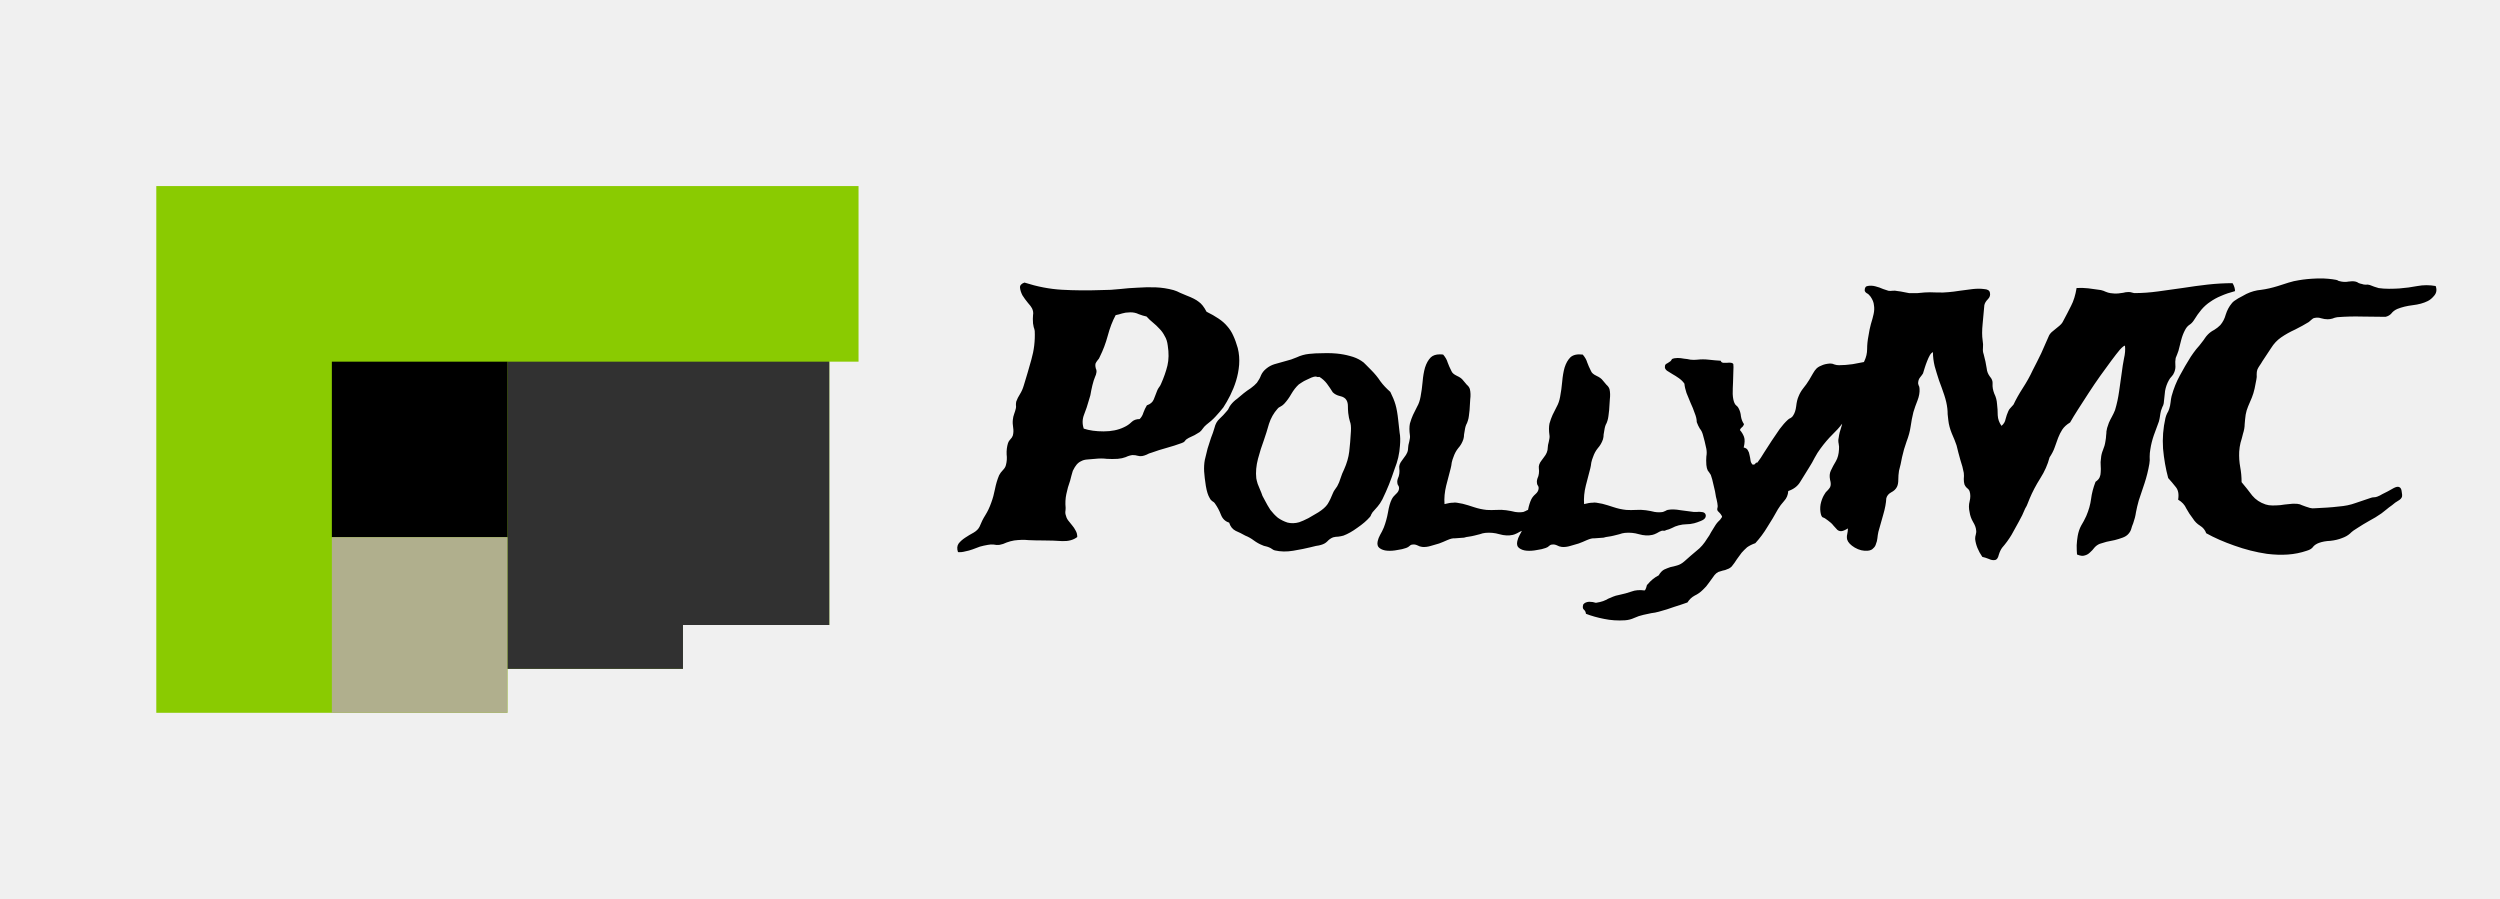
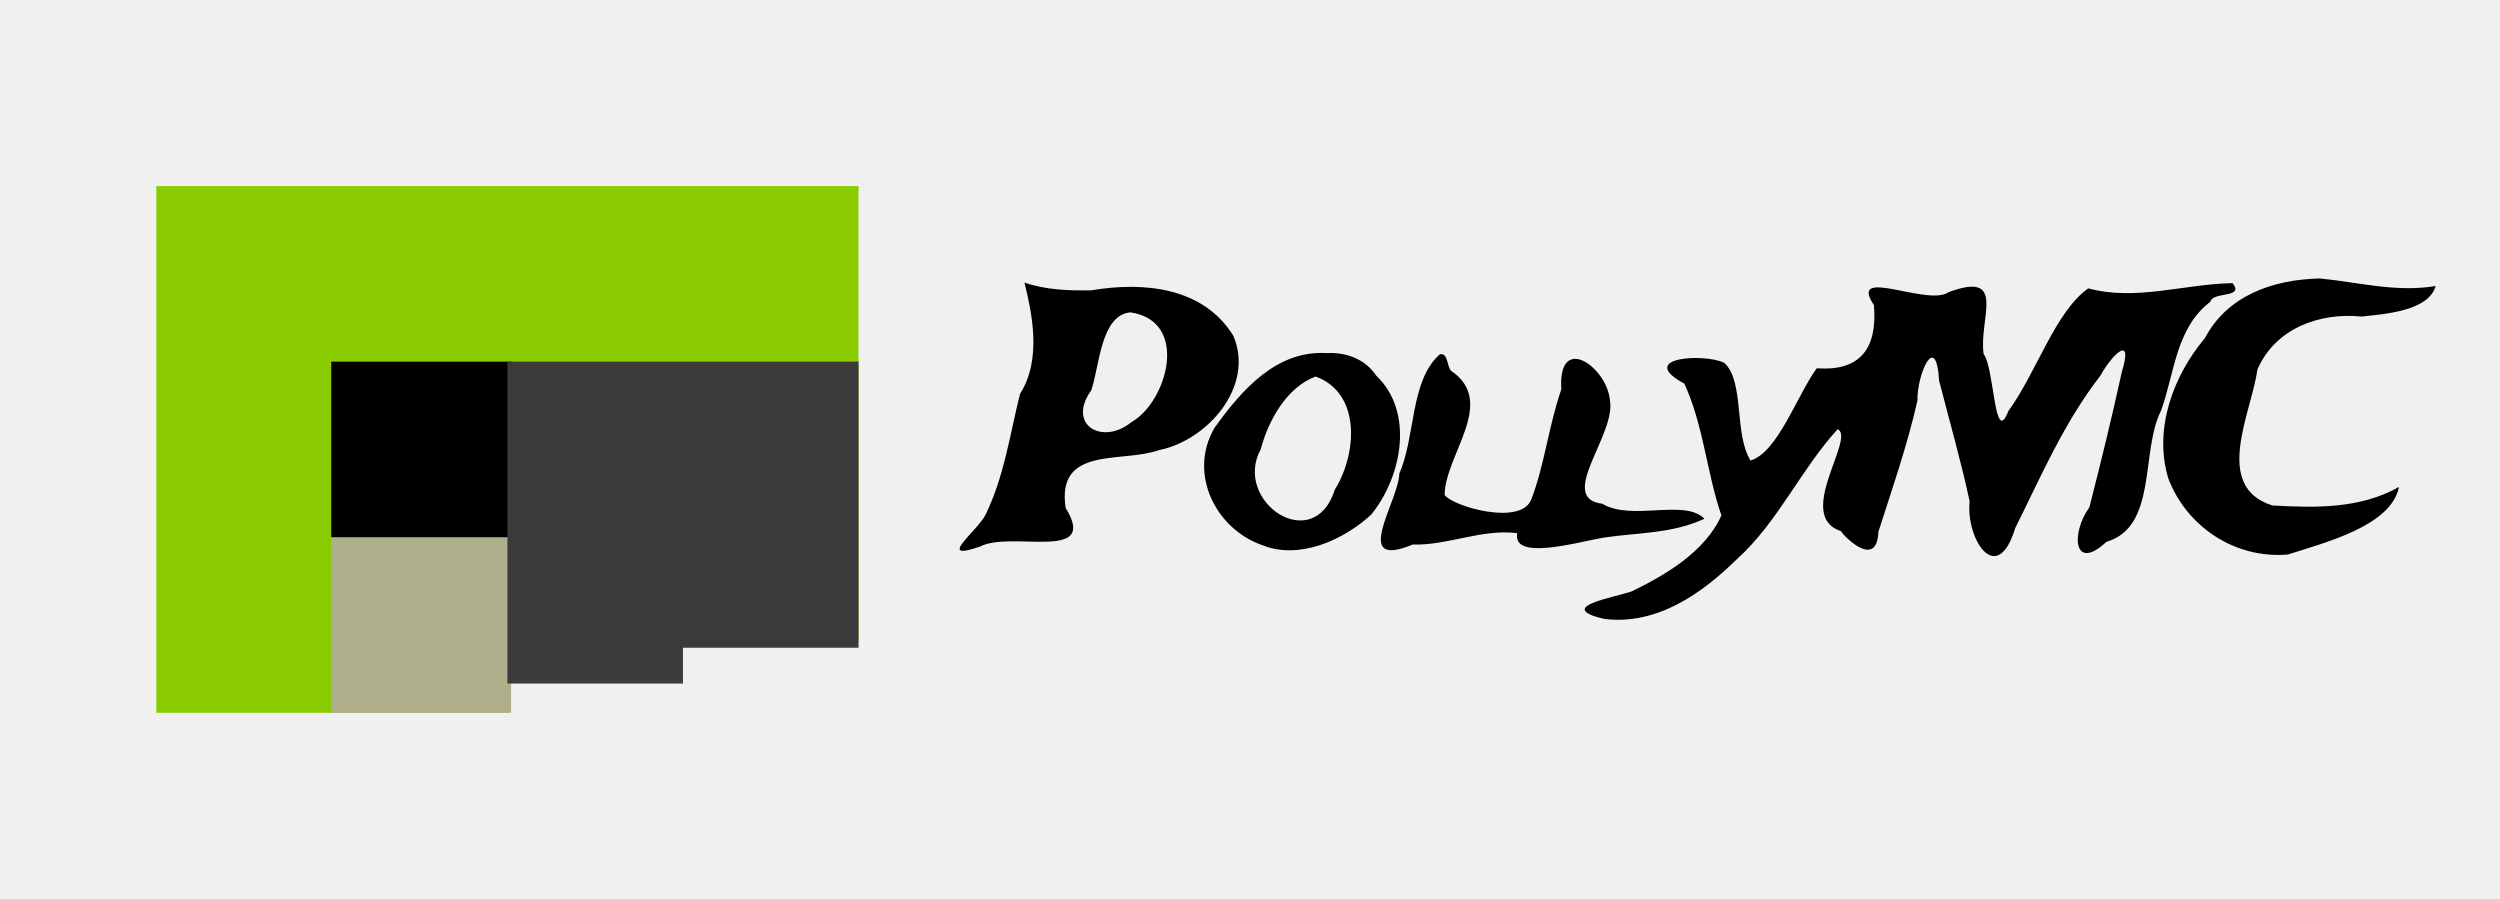
<svg xmlns="http://www.w3.org/2000/svg" width="1424" height="512" version="1.1" viewBox="0 0 376.77 135.47" id="svg866" xml:space="preserve">
  <defs id="defs831">
    <linearGradient id="linearGradient84726" x1="4.498" x2="12.435" y1="3.801" y2="9.568" gradientUnits="userSpaceOnUse">
      <stop stop-color="#88b858" offset="0" id="stop824" />
      <stop stop-color="#72b147" offset=".5" id="stop826" />
      <stop stop-color="#5a9a30" offset="1" id="stop828" />
    </linearGradient>
    <clipPath clipPathUnits="userSpaceOnUse" id="clipPath5628">
-       <g id="g5636" style="display:none">
+       <g id="g5636" style="display:block">
        <rect style="display:block;fill:#000000;fill-opacity:1" id="rect5630" width="12" height="6" x="44" y="46" />
        <rect style="fill:#000000;fill-opacity:1" id="rect5632" width="12" height="3" x="32" y="49" />
        <rect style="fill:#000000;fill-opacity:1" id="rect5634" width="2" height="18" x="54" y="28" />
      </g>
-       <path id="lpe_path-effect5638" style="display:block" class="powerclip" d="M 3,11 H 61 V 57 H 3 Z m 41,35 v 6 h 12 v -6 z m -12,3 v 3 H 44 V 49 Z M 54,28 v 18 h 2 V 28 Z" />
    </clipPath>
  </defs>
-   <g id="g1157" transform="translate(0,-15.49103)">
-     <g id="pollymc-header-text-3" fill="white" transform="matrix(6.9306,0,0,6.9306,-695.3996,-649.4051)" stroke-width="0.265" aria-label="PolyMC" style="fill:#ffffff;fill-opacity:1">
-       <g aria-label="PollyMC" id="text4534" style="font-size:7.635px;line-height:1.25;font-family:'Trade Winds';-inkscape-font-specification:'Trade Winds, Normal';letter-spacing:-0.611px;word-spacing:0px;stroke-width:0.01">
-         <path id="path366" d="M 150.777 101.991 C 150.759 101.991 150.741 101.992 150.722 101.992 C 150.573 101.997 150.441 102.01 150.327 102.03 C 150.257 102.04 150.183 102.057 150.103 102.082 C 150.023 102.107 149.946 102.132 149.872 102.156 C 149.743 102.196 149.621 102.224 149.506 102.239 C 149.397 102.248 149.29 102.278 149.186 102.328 C 149.166 102.338 149.139 102.353 149.104 102.373 C 149.074 102.388 149.042 102.405 149.007 102.425 C 148.977 102.445 148.947 102.465 148.917 102.484 C 148.893 102.504 148.875 102.522 148.865 102.537 C 148.811 102.601 148.768 102.681 148.738 102.775 C 148.714 102.865 148.674 102.942 148.619 103.006 C 148.579 103.046 148.535 103.081 148.485 103.111 C 148.435 103.136 148.391 103.168 148.351 103.208 C 148.326 103.233 148.304 103.26 148.284 103.29 C 148.269 103.315 148.251 103.339 148.231 103.364 C 148.187 103.424 148.142 103.479 148.097 103.528 C 148.057 103.578 148.018 103.633 147.978 103.692 C 147.893 103.827 147.814 103.963 147.739 104.103 C 147.665 104.237 147.605 104.386 147.56 104.55 C 147.55 104.59 147.543 104.634 147.538 104.684 C 147.533 104.734 147.523 104.781 147.508 104.826 C 147.498 104.861 147.483 104.893 147.464 104.923 C 147.449 104.952 147.436 104.987 147.426 105.027 C 147.376 105.246 147.359 105.467 147.374 105.691 C 147.394 105.914 147.431 106.128 147.486 106.332 C 147.54 106.392 147.595 106.456 147.65 106.526 C 147.704 106.59 147.722 106.682 147.702 106.802 C 147.787 106.851 147.846 106.916 147.881 106.996 C 147.921 107.07 147.968 107.142 148.023 107.212 C 148.062 107.276 148.115 107.329 148.179 107.368 C 148.244 107.408 148.289 107.463 148.313 107.532 C 148.492 107.632 148.696 107.721 148.925 107.801 C 149.159 107.885 149.395 107.945 149.633 107.98 C 149.792 108 149.944 108.005 150.088 107.995 C 150.232 107.985 150.369 107.957 150.498 107.913 C 150.568 107.893 150.615 107.863 150.64 107.823 C 150.67 107.788 150.712 107.761 150.767 107.741 C 150.836 107.716 150.918 107.701 151.013 107.697 C 151.107 107.687 151.192 107.667 151.266 107.637 C 151.336 107.612 151.393 107.58 151.438 107.54 C 151.482 107.495 151.54 107.453 151.609 107.413 C 151.684 107.364 151.766 107.314 151.855 107.264 C 151.95 107.214 152.039 107.16 152.124 107.1 C 152.159 107.075 152.193 107.048 152.228 107.018 C 152.263 106.988 152.305 106.956 152.355 106.921 C 152.4 106.881 152.444 106.849 152.489 106.824 C 152.534 106.799 152.561 106.77 152.571 106.735 C 152.576 106.72 152.574 106.685 152.564 106.63 C 152.559 106.571 152.539 106.536 152.504 106.526 C 152.48 106.516 152.442 106.523 152.393 106.548 C 152.348 106.573 152.303 106.598 152.258 106.623 C 152.214 106.643 152.174 106.663 152.139 106.683 C 152.109 106.702 152.074 106.72 152.035 106.735 C 152.01 106.745 151.985 106.75 151.96 106.75 C 151.935 106.75 151.91 106.755 151.885 106.765 C 151.781 106.799 151.672 106.837 151.557 106.876 C 151.448 106.916 151.326 106.941 151.192 106.951 C 151.108 106.961 151.023 106.969 150.939 106.974 C 150.854 106.979 150.769 106.984 150.685 106.988 C 150.64 106.994 150.6 106.991 150.566 106.981 C 150.536 106.971 150.506 106.962 150.476 106.952 C 150.451 106.942 150.424 106.932 150.394 106.922 C 150.369 106.907 150.335 106.897 150.29 106.892 C 150.23 106.887 150.168 106.889 150.103 106.899 C 150.044 106.904 149.984 106.911 149.924 106.921 C 149.865 106.926 149.808 106.928 149.753 106.928 C 149.698 106.928 149.649 106.921 149.604 106.906 C 149.484 106.866 149.388 106.802 149.313 106.712 C 149.243 106.618 149.166 106.521 149.082 106.421 C 149.082 106.307 149.072 106.198 149.052 106.093 C 149.032 105.984 149.025 105.872 149.03 105.758 C 149.035 105.688 149.044 105.624 149.059 105.564 C 149.079 105.499 149.097 105.435 149.112 105.37 C 149.136 105.295 149.149 105.226 149.149 105.161 C 149.154 105.092 149.161 105.022 149.171 104.952 C 149.181 104.893 149.199 104.833 149.224 104.773 C 149.253 104.709 149.281 104.644 149.306 104.58 C 149.33 104.52 149.35 104.455 149.365 104.386 C 149.38 104.316 149.393 104.252 149.403 104.192 C 149.412 104.152 149.414 104.115 149.41 104.08 C 149.41 104.04 149.414 104.005 149.424 103.976 C 149.434 103.951 149.449 103.923 149.469 103.894 C 149.494 103.859 149.516 103.824 149.536 103.789 C 149.601 103.69 149.663 103.595 149.723 103.506 C 149.782 103.411 149.854 103.334 149.939 103.275 C 150.033 103.21 150.135 103.153 150.245 103.103 C 150.354 103.049 150.453 102.994 150.543 102.939 C 150.568 102.919 150.588 102.902 150.603 102.887 C 150.622 102.867 150.645 102.854 150.67 102.85 C 150.719 102.839 150.767 102.842 150.811 102.857 C 150.861 102.872 150.908 102.879 150.953 102.879 C 150.988 102.879 151.023 102.874 151.057 102.864 C 151.092 102.849 151.127 102.839 151.162 102.834 C 151.346 102.82 151.522 102.815 151.691 102.82 C 151.865 102.824 152.039 102.826 152.213 102.826 C 152.268 102.812 152.31 102.787 152.34 102.752 C 152.37 102.712 152.412 102.68 152.467 102.655 C 152.566 102.615 152.678 102.588 152.802 102.573 C 152.931 102.558 153.041 102.528 153.13 102.483 C 153.18 102.459 153.227 102.419 153.272 102.364 C 153.322 102.304 153.332 102.235 153.302 102.155 L 153.302 102.156 C 153.168 102.132 153.036 102.132 152.907 102.156 C 152.777 102.181 152.646 102.199 152.511 102.209 C 152.442 102.213 152.367 102.216 152.288 102.216 C 152.208 102.216 152.134 102.211 152.064 102.201 C 152.034 102.191 152.002 102.181 151.967 102.171 C 151.932 102.156 151.9 102.144 151.87 102.134 C 151.84 102.124 151.811 102.122 151.781 102.127 C 151.751 102.127 151.724 102.122 151.699 102.112 C 151.669 102.107 151.644 102.099 151.624 102.089 C 151.604 102.074 151.582 102.064 151.557 102.059 C 151.512 102.05 151.463 102.05 151.408 102.059 C 151.358 102.069 151.306 102.069 151.251 102.059 C 151.226 102.054 151.207 102.049 151.192 102.045 C 151.177 102.034 151.159 102.027 151.139 102.022 C 151.026 102.001 150.906 101.99 150.777 101.991 z M 122.615 102.081 L 122.614 102.081 C 122.545 102.106 122.513 102.143 122.518 102.193 C 122.523 102.243 122.54 102.298 122.57 102.357 C 122.605 102.412 122.644 102.467 122.689 102.521 C 122.734 102.571 122.764 102.611 122.779 102.641 C 122.803 102.69 122.811 102.74 122.801 102.79 C 122.796 102.839 122.796 102.899 122.801 102.969 C 122.806 102.993 122.811 103.021 122.816 103.051 C 122.826 103.076 122.834 103.103 122.838 103.133 C 122.848 103.346 122.823 103.555 122.764 103.759 C 122.709 103.958 122.654 104.144 122.6 104.318 C 122.58 104.388 122.552 104.45 122.518 104.505 C 122.483 104.559 122.455 104.614 122.436 104.669 C 122.431 104.694 122.429 104.718 122.429 104.743 C 122.433 104.768 122.433 104.791 122.429 104.81 C 122.419 104.855 122.406 104.897 122.391 104.937 C 122.376 104.977 122.366 105.019 122.362 105.064 C 122.356 105.119 122.359 105.176 122.369 105.235 C 122.379 105.295 122.376 105.352 122.362 105.407 C 122.352 105.437 122.334 105.464 122.309 105.489 C 122.284 105.514 122.267 105.541 122.257 105.571 C 122.233 105.65 122.223 105.732 122.227 105.817 C 122.237 105.896 122.232 105.974 122.212 106.048 C 122.203 106.088 122.18 106.125 122.145 106.16 C 122.111 106.195 122.083 106.232 122.063 106.272 C 122.024 106.366 121.994 106.466 121.974 106.57 C 121.954 106.674 121.927 106.774 121.892 106.868 C 121.857 106.968 121.815 107.057 121.765 107.137 C 121.715 107.216 121.673 107.301 121.638 107.39 C 121.613 107.44 121.571 107.482 121.512 107.517 C 121.447 107.552 121.385 107.589 121.325 107.629 C 121.265 107.669 121.218 107.711 121.183 107.756 C 121.149 107.805 121.144 107.867 121.169 107.942 C 121.218 107.947 121.27 107.942 121.325 107.927 C 121.38 107.917 121.434 107.902 121.489 107.882 C 121.539 107.862 121.591 107.843 121.646 107.823 C 121.7 107.808 121.758 107.795 121.817 107.785 C 121.862 107.776 121.904 107.774 121.944 107.778 C 121.989 107.788 122.031 107.79 122.071 107.785 C 122.125 107.775 122.178 107.758 122.227 107.733 C 122.282 107.713 122.337 107.698 122.391 107.689 C 122.506 107.674 122.61 107.672 122.705 107.682 C 122.799 107.686 122.908 107.689 123.033 107.689 C 123.172 107.689 123.306 107.694 123.435 107.703 C 123.57 107.708 123.679 107.679 123.763 107.614 C 123.763 107.559 123.751 107.512 123.726 107.472 C 123.706 107.432 123.681 107.395 123.651 107.36 C 123.622 107.321 123.592 107.283 123.562 107.249 C 123.537 107.214 123.52 107.174 123.51 107.129 C 123.505 107.114 123.503 107.095 123.503 107.07 C 123.507 107.04 123.51 107.01 123.51 106.98 C 123.5 106.876 123.505 106.776 123.525 106.682 C 123.545 106.583 123.572 106.486 123.607 106.391 C 123.617 106.351 123.627 106.314 123.636 106.279 C 123.646 106.24 123.656 106.205 123.666 106.175 C 123.696 106.115 123.723 106.07 123.748 106.041 C 123.778 106.006 123.81 105.981 123.845 105.966 C 123.88 105.946 123.922 105.933 123.972 105.929 C 124.022 105.924 124.081 105.919 124.151 105.914 C 124.24 105.904 124.325 105.904 124.404 105.914 C 124.484 105.919 124.563 105.919 124.643 105.914 C 124.708 105.909 124.765 105.896 124.815 105.877 C 124.869 105.851 124.919 105.837 124.964 105.832 C 125.008 105.832 125.046 105.837 125.076 105.847 C 125.105 105.856 125.138 105.858 125.172 105.854 C 125.202 105.849 125.234 105.839 125.269 105.824 C 125.304 105.804 125.341 105.789 125.381 105.779 C 125.49 105.739 125.6 105.705 125.709 105.675 C 125.819 105.645 125.928 105.61 126.037 105.57 C 126.067 105.561 126.089 105.546 126.104 105.526 C 126.119 105.501 126.147 105.479 126.186 105.459 C 126.226 105.439 126.268 105.419 126.313 105.399 C 126.358 105.374 126.395 105.352 126.425 105.332 C 126.45 105.312 126.472 105.287 126.492 105.257 C 126.512 105.228 126.537 105.2 126.567 105.175 C 126.646 105.116 126.713 105.056 126.768 104.996 C 126.828 104.932 126.885 104.865 126.94 104.795 C 126.989 104.72 127.039 104.633 127.089 104.534 C 127.138 104.435 127.181 104.33 127.215 104.221 C 127.25 104.107 127.273 103.99 127.283 103.87 C 127.292 103.746 127.283 103.624 127.253 103.505 C 127.223 103.401 127.191 103.311 127.156 103.237 C 127.121 103.157 127.076 103.088 127.022 103.028 C 126.972 102.968 126.91 102.914 126.835 102.864 C 126.761 102.814 126.674 102.764 126.574 102.715 C 126.52 102.61 126.462 102.538 126.403 102.498 C 126.348 102.454 126.261 102.409 126.142 102.364 C 126.097 102.344 126.05 102.324 126 102.304 C 125.955 102.28 125.908 102.26 125.858 102.245 C 125.729 102.21 125.6 102.19 125.471 102.185 C 125.341 102.18 125.21 102.182 125.076 102.192 C 124.946 102.197 124.817 102.207 124.688 102.222 C 124.559 102.237 124.427 102.244 124.293 102.244 C 123.984 102.255 123.696 102.252 123.428 102.237 C 123.164 102.222 122.893 102.17 122.615 102.081 z M 148.886 102.094 C 148.712 102.094 148.533 102.104 148.349 102.124 C 148.171 102.144 147.989 102.169 147.805 102.198 C 147.626 102.223 147.447 102.248 147.268 102.273 C 147.089 102.298 146.915 102.31 146.746 102.31 C 146.687 102.291 146.639 102.283 146.605 102.288 C 146.575 102.288 146.543 102.293 146.508 102.303 C 146.478 102.308 146.441 102.313 146.396 102.318 C 146.356 102.323 146.301 102.321 146.232 102.311 C 146.197 102.306 146.162 102.296 146.127 102.281 C 146.098 102.266 146.063 102.254 146.023 102.244 C 145.924 102.229 145.832 102.216 145.747 102.206 C 145.668 102.197 145.583 102.195 145.494 102.199 C 145.469 102.353 145.429 102.483 145.374 102.587 C 145.325 102.686 145.263 102.806 145.188 102.945 C 145.173 102.97 145.151 102.995 145.121 103.02 C 145.096 103.039 145.069 103.062 145.039 103.087 C 145.009 103.111 144.979 103.136 144.949 103.161 C 144.924 103.186 144.907 103.208 144.897 103.228 C 144.842 103.358 144.785 103.487 144.726 103.616 C 144.666 103.74 144.604 103.865 144.539 103.989 C 144.48 104.118 144.407 104.247 144.323 104.377 C 144.243 104.501 144.176 104.62 144.122 104.735 C 144.102 104.759 144.079 104.784 144.055 104.809 C 144.035 104.829 144.02 104.851 144.01 104.876 C 143.985 104.931 143.965 104.988 143.95 105.048 C 143.94 105.107 143.91 105.157 143.861 105.197 C 143.811 105.127 143.783 105.05 143.779 104.966 C 143.779 104.881 143.774 104.799 143.764 104.72 C 143.759 104.64 143.739 104.566 143.704 104.496 C 143.675 104.421 143.662 104.349 143.667 104.28 C 143.672 104.225 143.652 104.173 143.607 104.123 C 143.567 104.068 143.545 104.011 143.54 103.952 C 143.525 103.852 143.503 103.748 143.473 103.638 C 143.458 103.599 143.453 103.554 143.458 103.504 C 143.463 103.45 143.461 103.395 143.451 103.34 C 143.436 103.241 143.436 103.119 143.451 102.975 C 143.466 102.826 143.478 102.691 143.488 102.572 C 143.498 102.527 143.523 102.485 143.563 102.445 C 143.608 102.401 143.623 102.351 143.608 102.296 C 143.598 102.251 143.555 102.226 143.481 102.222 C 143.411 102.212 143.329 102.212 143.235 102.222 C 143.145 102.232 143.051 102.244 142.952 102.259 C 142.857 102.274 142.778 102.284 142.713 102.289 C 142.638 102.298 142.549 102.3 142.444 102.296 C 142.345 102.291 142.261 102.291 142.191 102.296 C 142.116 102.301 142.062 102.306 142.027 102.311 L 141.855 102.311 C 141.821 102.306 141.781 102.298 141.736 102.288 C 141.691 102.278 141.647 102.271 141.602 102.266 C 141.562 102.257 141.525 102.254 141.49 102.259 C 141.455 102.264 141.425 102.264 141.401 102.259 C 141.386 102.254 141.348 102.242 141.289 102.222 C 141.234 102.197 141.177 102.177 141.117 102.162 C 141.058 102.147 141.003 102.145 140.953 102.155 C 140.908 102.16 140.886 102.192 140.886 102.252 C 140.891 102.277 140.906 102.297 140.931 102.312 C 140.961 102.327 140.988 102.351 141.013 102.386 C 141.058 102.451 141.083 102.513 141.087 102.573 C 141.098 102.632 141.095 102.697 141.08 102.766 C 141.066 102.831 141.046 102.903 141.021 102.983 C 141.001 103.057 140.983 103.142 140.969 103.236 C 140.949 103.336 140.939 103.433 140.939 103.527 C 140.939 103.617 140.919 103.704 140.879 103.788 C 140.876 103.795 140.873 103.802 140.869 103.809 C 140.788 103.825 140.707 103.84 140.626 103.855 C 140.521 103.87 140.422 103.878 140.328 103.878 C 140.293 103.878 140.261 103.873 140.231 103.863 C 140.201 103.848 140.169 103.841 140.134 103.841 C 140.064 103.846 140.007 103.858 139.962 103.878 C 139.918 103.893 139.878 103.915 139.843 103.945 C 139.813 103.975 139.786 104.012 139.761 104.057 C 139.736 104.097 139.709 104.144 139.679 104.198 C 139.639 104.263 139.597 104.323 139.552 104.377 C 139.508 104.432 139.473 104.492 139.448 104.556 C 139.423 104.611 139.406 104.683 139.396 104.773 C 139.386 104.857 139.363 104.924 139.329 104.974 C 139.319 104.994 139.301 105.011 139.276 105.026 C 139.252 105.036 139.232 105.048 139.217 105.063 C 139.157 105.118 139.097 105.185 139.038 105.265 C 138.983 105.344 138.926 105.429 138.866 105.518 C 138.812 105.603 138.757 105.687 138.702 105.772 C 138.652 105.856 138.603 105.931 138.553 105.995 C 138.528 105.995 138.513 106.003 138.508 106.018 C 138.503 106.033 138.484 106.04 138.449 106.04 C 138.424 106.015 138.409 105.986 138.404 105.951 C 138.399 105.911 138.392 105.871 138.382 105.831 C 138.377 105.792 138.364 105.757 138.344 105.727 C 138.329 105.697 138.3 105.677 138.255 105.668 C 138.279 105.568 138.282 105.491 138.262 105.436 C 138.242 105.382 138.212 105.332 138.172 105.287 C 138.182 105.262 138.197 105.242 138.217 105.227 C 138.237 105.213 138.252 105.19 138.262 105.16 C 138.227 105.111 138.205 105.053 138.195 104.989 C 138.19 104.924 138.172 104.865 138.142 104.81 C 138.132 104.79 138.118 104.773 138.098 104.758 C 138.078 104.743 138.063 104.723 138.053 104.698 C 138.033 104.653 138.02 104.589 138.016 104.504 C 138.016 104.42 138.018 104.335 138.023 104.251 C 138.027 104.161 138.03 104.082 138.03 104.012 C 138.034 103.937 138.034 103.888 138.03 103.863 L 138.032 103.863 C 138.027 103.842 138.01 103.83 137.98 103.825 C 137.955 103.821 137.928 103.821 137.898 103.825 L 137.808 103.825 C 137.778 103.82 137.761 103.805 137.756 103.781 C 137.672 103.776 137.585 103.768 137.495 103.758 C 137.411 103.748 137.326 103.748 137.242 103.758 C 137.197 103.763 137.15 103.763 137.1 103.758 C 137.055 103.748 137.008 103.74 136.958 103.736 C 136.909 103.726 136.861 103.721 136.817 103.721 C 136.772 103.721 136.732 103.728 136.697 103.743 C 136.682 103.773 136.665 103.793 136.645 103.803 C 136.63 103.813 136.615 103.823 136.6 103.833 C 136.586 103.838 136.571 103.848 136.556 103.862 C 136.546 103.872 136.541 103.892 136.541 103.922 C 136.541 103.947 136.556 103.972 136.586 103.997 C 136.62 104.017 136.66 104.042 136.705 104.071 C 136.75 104.096 136.797 104.126 136.847 104.161 C 136.896 104.196 136.936 104.235 136.966 104.28 C 136.971 104.34 136.986 104.407 137.011 104.481 C 137.04 104.551 137.07 104.623 137.1 104.698 C 137.135 104.772 137.165 104.847 137.19 104.921 C 137.219 104.991 137.234 105.056 137.234 105.115 C 137.254 105.17 137.276 105.217 137.301 105.257 C 137.331 105.292 137.353 105.336 137.368 105.391 C 137.393 105.476 137.418 105.578 137.443 105.697 C 137.453 105.752 137.453 105.806 137.443 105.861 C 137.438 105.916 137.438 105.978 137.443 106.047 C 137.448 106.097 137.458 106.137 137.473 106.167 C 137.493 106.191 137.515 106.224 137.54 106.264 C 137.56 106.318 137.58 106.393 137.6 106.487 C 137.625 106.582 137.642 106.666 137.652 106.741 C 137.662 106.776 137.672 106.82 137.682 106.875 C 137.692 106.925 137.692 106.962 137.682 106.987 C 137.676 107.007 137.679 107.027 137.689 107.046 L 137.733 107.091 C 137.748 107.106 137.761 107.123 137.771 107.143 C 137.785 107.158 137.788 107.173 137.778 107.188 C 137.753 107.228 137.728 107.258 137.703 107.277 C 137.683 107.297 137.663 107.322 137.643 107.352 C 137.609 107.407 137.576 107.459 137.546 107.509 C 137.522 107.558 137.494 107.603 137.464 107.643 C 137.395 107.757 137.318 107.847 137.233 107.911 C 137.149 107.981 137.059 108.058 136.965 108.143 C 136.915 108.187 136.863 108.217 136.808 108.232 C 136.759 108.247 136.709 108.259 136.659 108.269 C 136.614 108.284 136.57 108.302 136.525 108.322 C 136.48 108.346 136.44 108.389 136.406 108.448 C 136.316 108.493 136.237 108.558 136.167 108.642 C 136.152 108.652 136.142 108.674 136.137 108.709 C 136.127 108.744 136.115 108.766 136.1 108.776 C 135.991 108.761 135.896 108.769 135.817 108.799 C 135.732 108.829 135.643 108.853 135.548 108.873 C 135.493 108.883 135.449 108.896 135.414 108.911 C 135.379 108.926 135.344 108.94 135.31 108.955 C 135.275 108.975 135.238 108.993 135.198 109.008 C 135.158 109.022 135.106 109.035 135.041 109.045 C 134.996 109.03 134.947 109.022 134.892 109.022 C 134.832 109.027 134.79 109.047 134.765 109.082 C 134.75 109.137 134.755 109.174 134.78 109.194 C 134.805 109.214 134.82 109.244 134.825 109.284 C 134.939 109.328 135.071 109.366 135.22 109.395 C 135.364 109.425 135.516 109.435 135.675 109.425 C 135.744 109.42 135.812 109.403 135.876 109.373 C 135.941 109.343 136.008 109.321 136.077 109.306 C 136.142 109.291 136.199 109.278 136.249 109.269 C 136.299 109.264 136.351 109.254 136.406 109.239 C 136.535 109.204 136.647 109.169 136.741 109.134 C 136.836 109.105 136.933 109.072 137.032 109.037 C 137.072 108.973 137.124 108.923 137.189 108.888 C 137.253 108.858 137.313 108.816 137.367 108.762 C 137.417 108.717 137.462 108.665 137.502 108.605 C 137.541 108.55 137.581 108.496 137.621 108.441 C 137.646 108.411 137.673 108.389 137.703 108.374 C 137.738 108.364 137.77 108.354 137.8 108.344 C 137.835 108.339 137.867 108.329 137.897 108.314 C 137.932 108.304 137.964 108.284 137.994 108.255 C 138.038 108.2 138.076 108.148 138.106 108.098 C 138.14 108.048 138.175 108.001 138.21 107.956 C 138.245 107.917 138.284 107.877 138.329 107.837 C 138.379 107.802 138.439 107.772 138.508 107.748 C 138.608 107.638 138.695 107.521 138.769 107.397 C 138.849 107.273 138.926 107.144 139 107.009 C 139.035 106.95 139.08 106.89 139.134 106.83 C 139.189 106.771 139.219 106.699 139.224 106.614 C 139.343 106.574 139.43 106.507 139.485 106.413 C 139.545 106.313 139.609 106.209 139.679 106.1 C 139.724 106.03 139.763 105.961 139.798 105.891 C 139.838 105.816 139.88 105.749 139.925 105.69 C 140.009 105.575 140.096 105.473 140.186 105.384 C 140.265 105.309 140.335 105.231 140.396 105.15 C 140.393 105.163 140.39 105.177 140.387 105.19 C 140.372 105.245 140.357 105.294 140.342 105.339 C 140.332 105.379 140.325 105.419 140.32 105.458 C 140.31 105.498 140.31 105.54 140.32 105.585 C 140.329 105.63 140.332 105.672 140.327 105.712 C 140.322 105.811 140.3 105.896 140.26 105.965 C 140.22 106.03 140.183 106.1 140.148 106.174 C 140.123 106.229 140.118 106.293 140.133 106.368 C 140.153 106.438 140.153 106.492 140.133 106.532 C 140.118 106.557 140.098 106.582 140.073 106.607 C 140.049 106.627 140.029 106.651 140.014 106.681 C 139.984 106.726 139.959 106.783 139.939 106.853 C 139.919 106.922 139.914 106.994 139.924 107.069 C 139.934 107.139 139.952 107.178 139.976 107.188 C 140.001 107.193 140.039 107.216 140.088 107.255 C 140.138 107.29 140.178 107.327 140.208 107.367 C 140.237 107.402 140.265 107.432 140.29 107.457 C 140.314 107.477 140.342 107.487 140.372 107.487 C 140.406 107.487 140.456 107.467 140.521 107.427 C 140.521 107.467 140.516 107.509 140.506 107.554 C 140.496 107.593 140.496 107.633 140.506 107.673 C 140.526 107.733 140.58 107.79 140.67 107.844 C 140.764 107.899 140.859 107.921 140.953 107.912 C 141.008 107.907 141.048 107.889 141.072 107.859 C 141.102 107.834 141.122 107.802 141.132 107.762 C 141.147 107.728 141.157 107.688 141.162 107.643 C 141.167 107.593 141.174 107.546 141.184 107.501 C 141.214 107.387 141.249 107.263 141.289 107.129 C 141.329 106.994 141.351 106.875 141.356 106.771 C 141.371 106.716 141.405 106.674 141.46 106.644 C 141.52 106.614 141.562 106.574 141.587 106.525 C 141.607 106.485 141.617 106.433 141.617 106.368 C 141.617 106.303 141.622 106.239 141.632 106.174 C 141.657 106.085 141.679 105.985 141.699 105.876 C 141.724 105.762 141.756 105.65 141.796 105.54 C 141.84 105.426 141.87 105.317 141.885 105.212 C 141.9 105.103 141.92 104.999 141.945 104.899 C 141.97 104.815 142 104.73 142.034 104.646 C 142.069 104.556 142.084 104.472 142.079 104.392 C 142.079 104.362 142.072 104.335 142.057 104.31 C 142.047 104.285 142.045 104.263 142.05 104.243 C 142.055 104.203 142.069 104.168 142.094 104.139 C 142.119 104.109 142.139 104.081 142.154 104.057 C 142.164 104.027 142.176 103.987 142.191 103.937 C 142.206 103.888 142.224 103.838 142.244 103.788 C 142.263 103.738 142.283 103.696 142.303 103.661 C 142.323 103.627 142.345 103.604 142.37 103.594 C 142.37 103.694 142.383 103.796 142.408 103.9 C 142.437 104.004 142.47 104.109 142.504 104.213 C 142.544 104.318 142.581 104.422 142.616 104.526 C 142.651 104.631 142.673 104.728 142.683 104.817 C 142.688 104.857 142.69 104.899 142.69 104.944 C 142.696 104.984 142.701 105.028 142.705 105.078 C 142.715 105.168 142.74 105.262 142.78 105.361 C 142.825 105.461 142.859 105.548 142.884 105.622 C 142.909 105.727 142.936 105.831 142.966 105.936 C 143.001 106.04 143.026 106.134 143.041 106.219 C 143.046 106.264 143.046 106.308 143.041 106.353 C 143.041 106.398 143.046 106.438 143.056 106.472 C 143.066 106.497 143.083 106.522 143.108 106.547 C 143.138 106.567 143.158 106.592 143.168 106.622 C 143.188 106.686 143.188 106.758 143.168 106.838 C 143.148 106.912 143.148 106.992 143.168 107.077 C 143.178 107.146 143.202 107.216 143.242 107.285 C 143.282 107.35 143.305 107.41 143.309 107.464 C 143.315 107.494 143.312 107.526 143.302 107.561 C 143.292 107.591 143.288 107.623 143.288 107.658 C 143.302 107.787 143.355 107.917 143.444 108.046 C 143.489 108.056 143.536 108.071 143.586 108.091 C 143.635 108.115 143.683 108.123 143.727 108.113 C 143.762 108.103 143.787 108.066 143.802 108.001 C 143.822 107.936 143.847 107.884 143.877 107.844 C 143.951 107.76 144.018 107.668 144.078 107.569 C 144.133 107.469 144.185 107.375 144.235 107.285 C 144.289 107.191 144.336 107.094 144.376 106.994 C 144.401 106.955 144.418 106.92 144.428 106.89 C 144.443 106.855 144.458 106.818 144.473 106.778 C 144.533 106.634 144.61 106.487 144.704 106.338 C 144.799 106.189 144.866 106.038 144.906 105.883 C 144.955 105.809 144.993 105.737 145.017 105.667 C 145.042 105.593 145.067 105.523 145.092 105.458 C 145.117 105.394 145.147 105.334 145.182 105.279 C 145.221 105.22 145.278 105.168 145.353 105.123 C 145.398 105.043 145.455 104.949 145.525 104.84 C 145.599 104.725 145.676 104.606 145.756 104.482 C 145.84 104.352 145.925 104.228 146.009 104.109 C 146.099 103.985 146.178 103.875 146.248 103.781 C 146.322 103.681 146.384 103.602 146.434 103.542 C 146.489 103.482 146.526 103.453 146.546 103.453 C 146.556 103.537 146.549 103.632 146.524 103.736 C 146.504 103.84 146.489 103.935 146.479 104.019 C 146.459 104.159 146.439 104.3 146.419 104.444 C 146.399 104.588 146.369 104.725 146.33 104.854 C 146.31 104.904 146.288 104.951 146.263 104.996 C 146.238 105.041 146.215 105.086 146.196 105.13 C 146.181 105.175 146.168 105.212 146.158 105.242 C 146.153 105.267 146.148 105.292 146.143 105.317 C 146.143 105.342 146.141 105.371 146.136 105.406 C 146.136 105.436 146.131 105.478 146.121 105.533 C 146.112 105.598 146.094 105.66 146.069 105.719 C 146.044 105.779 146.029 105.839 146.025 105.898 C 146.015 105.958 146.013 106.013 146.018 106.062 C 146.022 106.112 146.022 106.159 146.018 106.204 C 146.018 106.244 146.01 106.281 145.995 106.316 C 145.98 106.351 145.95 106.383 145.906 106.413 C 145.856 106.542 145.824 106.666 145.809 106.786 C 145.794 106.905 145.759 107.029 145.704 107.158 C 145.67 107.233 145.632 107.303 145.593 107.367 C 145.558 107.432 145.533 107.506 145.518 107.591 C 145.508 107.651 145.5 107.718 145.496 107.792 C 145.496 107.867 145.498 107.934 145.503 107.994 C 145.572 108.023 145.627 108.031 145.667 108.016 C 145.711 108.006 145.751 107.984 145.786 107.949 C 145.821 107.919 145.853 107.884 145.883 107.844 C 145.913 107.81 145.95 107.782 145.995 107.763 C 146.039 107.748 146.089 107.733 146.144 107.718 C 146.203 107.708 146.263 107.695 146.323 107.681 C 146.382 107.666 146.44 107.648 146.494 107.628 C 146.549 107.608 146.591 107.581 146.621 107.546 C 146.651 107.512 146.671 107.477 146.681 107.442 C 146.691 107.402 146.706 107.36 146.725 107.315 C 146.755 107.231 146.775 107.151 146.785 107.077 C 146.8 106.997 146.82 106.912 146.845 106.823 C 146.885 106.699 146.927 106.572 146.972 106.443 C 147.016 106.309 147.051 106.169 147.076 106.025 C 147.085 105.971 147.088 105.918 147.083 105.869 C 147.083 105.814 147.088 105.759 147.098 105.705 C 147.113 105.605 147.138 105.506 147.172 105.406 C 147.212 105.302 147.249 105.2 147.284 105.101 C 147.295 105.061 147.302 105.024 147.307 104.989 C 147.312 104.949 147.319 104.909 147.329 104.869 C 147.339 104.84 147.349 104.812 147.359 104.787 C 147.374 104.763 147.384 104.735 147.389 104.705 C 147.399 104.611 147.409 104.522 147.418 104.437 C 147.433 104.353 147.461 104.275 147.5 104.206 C 147.515 104.176 147.535 104.149 147.56 104.124 C 147.585 104.099 147.605 104.067 147.62 104.027 C 147.639 103.977 147.647 103.928 147.642 103.878 C 147.637 103.828 147.639 103.776 147.649 103.721 L 147.679 103.647 C 147.689 103.617 147.699 103.589 147.709 103.565 C 147.729 103.485 147.749 103.408 147.768 103.333 C 147.788 103.254 147.816 103.182 147.85 103.117 C 147.875 103.068 147.905 103.03 147.94 103.005 C 147.98 102.981 148.015 102.946 148.044 102.901 C 148.099 102.811 148.154 102.734 148.208 102.67 C 148.268 102.6 148.333 102.543 148.402 102.498 C 148.472 102.449 148.549 102.406 148.633 102.372 C 148.723 102.332 148.825 102.297 148.939 102.267 C 148.939 102.213 148.922 102.155 148.887 102.096 L 148.886 102.094 z M 124.918 102.728 C 124.985 102.728 125.045 102.741 125.097 102.767 C 125.162 102.792 125.219 102.809 125.269 102.819 C 125.314 102.869 125.361 102.913 125.411 102.953 C 125.46 102.993 125.508 103.038 125.552 103.087 C 125.597 103.132 125.634 103.184 125.664 103.244 C 125.699 103.299 125.721 103.368 125.731 103.453 C 125.756 103.612 125.754 103.756 125.724 103.885 C 125.694 104.01 125.647 104.144 125.583 104.288 C 125.573 104.313 125.558 104.338 125.538 104.363 C 125.523 104.382 125.511 104.405 125.501 104.43 C 125.476 104.499 125.451 104.564 125.426 104.623 C 125.401 104.683 125.351 104.725 125.277 104.75 C 125.247 104.8 125.222 104.852 125.202 104.907 C 125.187 104.961 125.16 105.009 125.12 105.049 C 125.046 105.049 124.986 105.071 124.941 105.116 C 124.897 105.16 124.842 105.198 124.777 105.227 L 124.777 105.227 C 124.653 105.287 124.506 105.317 124.337 105.317 C 124.168 105.317 124.024 105.297 123.904 105.257 C 123.869 105.153 123.872 105.051 123.911 104.952 C 123.951 104.852 123.986 104.748 124.016 104.638 C 124.041 104.569 124.058 104.497 124.068 104.422 C 124.083 104.348 124.1 104.278 124.12 104.213 C 124.13 104.184 124.14 104.156 124.15 104.131 C 124.165 104.102 124.175 104.069 124.18 104.034 C 124.185 104.005 124.18 103.975 124.165 103.945 C 124.156 103.91 124.153 103.878 124.158 103.848 C 124.168 103.823 124.183 103.798 124.203 103.773 C 124.228 103.749 124.245 103.721 124.255 103.691 C 124.324 103.552 124.382 103.401 124.426 103.237 C 124.471 103.068 124.528 102.918 124.598 102.789 C 124.648 102.779 124.695 102.767 124.74 102.752 C 124.789 102.737 124.839 102.73 124.889 102.73 C 124.899 102.729 124.908 102.729 124.918 102.728 z M 129.192 103.615 C 129.16 103.615 129.127 103.616 129.095 103.617 C 128.99 103.617 128.893 103.622 128.804 103.632 C 128.709 103.642 128.62 103.667 128.535 103.707 C 128.456 103.742 128.374 103.769 128.289 103.789 C 128.2 103.814 128.12 103.836 128.051 103.856 C 127.986 103.876 127.926 103.908 127.872 103.953 C 127.822 103.993 127.785 104.04 127.76 104.094 C 127.74 104.149 127.71 104.204 127.67 104.259 C 127.636 104.298 127.591 104.338 127.536 104.378 C 127.482 104.413 127.429 104.45 127.38 104.49 C 127.335 104.529 127.288 104.569 127.238 104.609 C 127.188 104.644 127.143 104.686 127.104 104.736 C 127.084 104.761 127.069 104.786 127.059 104.81 C 127.049 104.835 127.034 104.858 127.014 104.877 C 126.965 104.937 126.912 104.992 126.858 105.042 C 126.803 105.091 126.766 105.158 126.746 105.243 C 126.726 105.312 126.701 105.385 126.671 105.459 C 126.646 105.534 126.622 105.611 126.597 105.69 C 126.577 105.77 126.557 105.852 126.537 105.936 C 126.522 106.016 126.517 106.1 126.522 106.19 C 126.527 106.274 126.54 106.379 126.559 106.503 C 126.579 106.622 126.607 106.709 126.641 106.764 C 126.651 106.789 126.669 106.811 126.694 106.831 C 126.723 106.846 126.746 106.866 126.761 106.891 C 126.81 106.96 126.853 107.04 126.887 107.129 C 126.922 107.219 126.982 107.276 127.066 107.301 C 127.091 107.385 127.139 107.445 127.208 107.48 C 127.278 107.51 127.347 107.544 127.417 107.584 C 127.481 107.609 127.544 107.644 127.603 107.689 C 127.663 107.733 127.725 107.768 127.79 107.793 C 127.81 107.803 127.832 107.811 127.857 107.815 C 127.882 107.82 127.907 107.828 127.931 107.838 C 127.956 107.848 127.979 107.86 127.999 107.875 C 128.018 107.89 128.038 107.9 128.058 107.905 C 128.183 107.934 128.317 107.937 128.461 107.912 C 128.61 107.887 128.734 107.862 128.834 107.837 C 128.873 107.827 128.913 107.817 128.953 107.808 C 128.998 107.802 129.035 107.795 129.065 107.785 C 129.12 107.77 129.164 107.745 129.199 107.71 C 129.234 107.671 129.276 107.641 129.326 107.621 C 129.366 107.611 129.403 107.606 129.438 107.606 C 129.477 107.601 129.515 107.594 129.55 107.584 C 129.644 107.549 129.746 107.492 129.855 107.412 C 129.97 107.333 130.059 107.256 130.124 107.181 C 130.139 107.166 130.149 107.149 130.153 107.129 C 130.163 107.109 130.173 107.092 130.183 107.077 C 130.223 107.032 130.26 106.99 130.295 106.95 C 130.33 106.91 130.365 106.858 130.399 106.793 C 130.454 106.679 130.501 106.572 130.541 106.473 C 130.581 106.373 130.623 106.256 130.668 106.122 C 130.698 106.048 130.723 105.968 130.743 105.884 C 130.763 105.794 130.775 105.71 130.78 105.63 C 130.79 105.516 130.788 105.421 130.773 105.347 C 130.763 105.267 130.753 105.178 130.743 105.078 C 130.728 104.934 130.708 104.82 130.683 104.735 C 130.659 104.651 130.621 104.559 130.571 104.459 L 130.571 104.459 C 130.487 104.385 130.414 104.308 130.355 104.228 C 130.3 104.144 130.233 104.062 130.153 103.982 C 130.119 103.948 130.081 103.91 130.042 103.87 C 130.007 103.831 129.972 103.801 129.937 103.781 C 129.868 103.736 129.786 103.701 129.691 103.677 C 129.602 103.652 129.505 103.634 129.4 103.624 C 129.332 103.618 129.263 103.615 129.192 103.615 z M 131.646 103.642 C 131.563 103.642 131.498 103.664 131.452 103.706 C 131.397 103.761 131.355 103.835 131.325 103.93 C 131.3 104.019 131.282 104.121 131.273 104.236 C 131.263 104.35 131.248 104.459 131.228 104.564 C 131.213 104.648 131.188 104.72 131.153 104.78 C 131.123 104.84 131.094 104.899 131.064 104.959 C 131.039 105.014 131.017 105.076 130.997 105.145 C 130.982 105.215 130.982 105.302 130.997 105.406 C 131.002 105.436 130.997 105.481 130.982 105.541 C 130.967 105.595 130.959 105.635 130.959 105.66 C 130.959 105.705 130.952 105.744 130.937 105.779 C 130.922 105.814 130.902 105.846 130.877 105.876 C 130.857 105.901 130.837 105.928 130.818 105.958 C 130.798 105.983 130.783 106.01 130.773 106.04 C 130.764 106.065 130.761 106.095 130.766 106.13 C 130.771 106.159 130.771 106.194 130.766 106.234 C 130.761 106.274 130.751 106.309 130.736 106.338 C 130.726 106.363 130.721 106.388 130.721 106.413 C 130.721 106.448 130.729 106.475 130.744 106.495 C 130.758 106.515 130.763 106.54 130.759 106.57 C 130.754 106.609 130.731 106.647 130.691 106.681 C 130.652 106.716 130.622 106.753 130.602 106.793 C 130.567 106.863 130.54 106.957 130.52 107.077 C 130.5 107.191 130.47 107.3 130.43 107.405 C 130.405 107.464 130.378 107.519 130.348 107.569 C 130.324 107.613 130.306 107.658 130.296 107.703 C 130.281 107.772 130.294 107.822 130.333 107.852 C 130.378 107.887 130.435 107.907 130.505 107.912 C 130.575 107.917 130.647 107.912 130.721 107.897 C 130.796 107.887 130.86 107.872 130.915 107.852 C 130.945 107.842 130.97 107.827 130.99 107.807 C 131.01 107.788 131.032 107.778 131.057 107.778 C 131.087 107.773 131.119 107.778 131.154 107.793 C 131.189 107.813 131.226 107.825 131.266 107.83 C 131.325 107.835 131.387 107.827 131.452 107.807 C 131.517 107.788 131.576 107.77 131.631 107.755 C 131.686 107.735 131.745 107.71 131.81 107.681 C 131.879 107.651 131.932 107.639 131.966 107.643 L 132.174 107.628 C 132.204 107.618 132.239 107.61 132.279 107.606 C 132.318 107.601 132.358 107.593 132.398 107.583 C 132.438 107.573 132.477 107.563 132.517 107.553 C 132.557 107.538 132.597 107.528 132.637 107.524 C 132.741 107.514 132.843 107.524 132.942 107.553 C 133.047 107.583 133.144 107.588 133.233 107.568 C 133.258 107.563 133.29 107.551 133.33 107.531 C 133.369 107.507 133.403 107.49 133.432 107.48 C 133.417 107.511 133.401 107.541 133.384 107.569 C 133.359 107.613 133.342 107.658 133.332 107.703 C 133.317 107.772 133.329 107.822 133.369 107.852 C 133.414 107.887 133.471 107.907 133.54 107.912 C 133.61 107.917 133.682 107.912 133.757 107.897 C 133.831 107.887 133.896 107.872 133.95 107.852 C 133.98 107.842 134.005 107.827 134.025 107.807 C 134.045 107.788 134.067 107.778 134.092 107.778 C 134.122 107.773 134.154 107.778 134.189 107.793 C 134.224 107.813 134.261 107.825 134.301 107.83 C 134.361 107.835 134.423 107.827 134.487 107.807 C 134.552 107.788 134.612 107.77 134.666 107.755 C 134.721 107.735 134.781 107.71 134.845 107.681 C 134.915 107.651 134.967 107.639 135.002 107.643 L 135.209 107.628 C 135.239 107.618 135.274 107.61 135.314 107.606 C 135.354 107.601 135.393 107.593 135.433 107.583 C 135.473 107.573 135.513 107.563 135.552 107.553 C 135.592 107.538 135.632 107.528 135.672 107.524 C 135.776 107.514 135.878 107.524 135.977 107.553 C 136.082 107.583 136.179 107.588 136.268 107.568 C 136.293 107.563 136.325 107.551 136.365 107.531 C 136.405 107.506 136.44 107.489 136.47 107.479 C 136.489 107.474 136.507 107.474 136.522 107.479 C 136.537 107.479 136.552 107.474 136.567 107.464 C 136.611 107.454 136.654 107.439 136.693 107.419 C 136.738 107.394 136.788 107.374 136.842 107.36 C 136.902 107.345 136.957 107.337 137.006 107.337 C 137.061 107.337 137.118 107.33 137.178 107.315 C 137.218 107.305 137.267 107.287 137.327 107.263 C 137.392 107.238 137.427 107.203 137.431 107.158 C 137.431 107.128 137.422 107.106 137.402 107.091 C 137.382 107.076 137.357 107.069 137.327 107.069 C 137.297 107.064 137.267 107.064 137.238 107.069 L 137.17 107.069 C 137.081 107.059 136.984 107.046 136.88 107.031 C 136.775 107.012 136.683 107.009 136.604 107.024 C 136.584 107.029 136.567 107.037 136.552 107.047 C 136.542 107.052 136.524 107.059 136.499 107.069 C 136.445 107.079 136.385 107.079 136.32 107.069 C 136.261 107.054 136.196 107.042 136.127 107.032 C 136.057 107.022 135.985 107.02 135.91 107.025 C 135.841 107.029 135.771 107.029 135.702 107.025 C 135.607 107.015 135.515 106.995 135.426 106.965 C 135.336 106.935 135.254 106.91 135.18 106.891 C 135.13 106.88 135.088 106.873 135.053 106.868 C 135.023 106.863 134.996 106.863 134.971 106.868 C 134.946 106.868 134.919 106.87 134.889 106.875 C 134.859 106.88 134.824 106.888 134.784 106.898 C 134.775 106.768 134.787 106.634 134.822 106.495 C 134.857 106.356 134.889 106.231 134.919 106.122 C 134.929 106.082 134.936 106.04 134.941 105.995 C 134.951 105.951 134.963 105.911 134.978 105.876 C 135.003 105.801 135.038 105.737 135.083 105.682 C 135.132 105.627 135.17 105.563 135.195 105.488 C 135.205 105.453 135.209 105.419 135.209 105.384 C 135.214 105.344 135.222 105.299 135.232 105.25 C 135.237 105.225 135.244 105.2 135.254 105.175 C 135.269 105.15 135.282 105.12 135.292 105.086 C 135.302 105.056 135.309 105.021 135.314 104.981 C 135.319 104.936 135.324 104.894 135.329 104.854 C 135.334 104.785 135.339 104.708 135.344 104.623 C 135.354 104.539 135.352 104.464 135.337 104.4 C 135.327 104.365 135.304 104.332 135.27 104.303 C 135.24 104.268 135.213 104.236 135.188 104.206 C 135.163 104.171 135.118 104.139 135.054 104.109 C 134.989 104.079 134.949 104.044 134.934 104.004 C 134.899 103.935 134.872 103.873 134.852 103.818 C 134.837 103.763 134.805 103.706 134.755 103.647 C 134.636 103.632 134.546 103.652 134.487 103.706 C 134.432 103.761 134.39 103.835 134.36 103.93 C 134.335 104.019 134.318 104.121 134.308 104.236 C 134.298 104.35 134.283 104.459 134.263 104.564 C 134.248 104.648 134.223 104.72 134.189 104.78 C 134.159 104.84 134.129 104.899 134.099 104.959 C 134.074 105.014 134.052 105.076 134.032 105.145 C 134.017 105.215 134.017 105.302 134.032 105.406 C 134.037 105.436 134.032 105.481 134.017 105.541 C 134.002 105.595 133.995 105.635 133.995 105.66 C 133.995 105.705 133.987 105.744 133.972 105.779 C 133.957 105.814 133.938 105.846 133.913 105.876 C 133.893 105.901 133.873 105.928 133.853 105.958 C 133.833 105.983 133.818 106.01 133.808 106.04 C 133.799 106.065 133.797 106.095 133.801 106.13 C 133.806 106.159 133.806 106.194 133.801 106.234 C 133.796 106.274 133.786 106.309 133.771 106.338 C 133.762 106.363 133.757 106.388 133.757 106.413 C 133.757 106.448 133.764 106.475 133.779 106.495 C 133.794 106.515 133.799 106.54 133.794 106.57 C 133.789 106.609 133.767 106.647 133.727 106.681 C 133.687 106.716 133.657 106.753 133.637 106.793 C 133.608 106.853 133.583 106.93 133.565 107.025 C 133.546 107.03 133.53 107.037 133.516 107.047 C 133.506 107.052 133.489 107.059 133.464 107.069 C 133.409 107.079 133.35 107.079 133.285 107.069 C 133.225 107.054 133.161 107.042 133.091 107.032 C 133.022 107.022 132.95 107.02 132.875 107.025 C 132.805 107.029 132.736 107.029 132.666 107.025 C 132.572 107.015 132.48 106.995 132.39 106.965 C 132.301 106.935 132.219 106.91 132.144 106.891 C 132.095 106.88 132.052 106.873 132.018 106.868 C 131.988 106.863 131.96 106.863 131.936 106.868 C 131.911 106.868 131.883 106.87 131.854 106.875 C 131.824 106.88 131.789 106.888 131.749 106.898 C 131.739 106.768 131.752 106.634 131.786 106.495 C 131.821 106.356 131.854 106.231 131.883 106.122 C 131.894 106.082 131.901 106.04 131.906 105.995 C 131.916 105.951 131.928 105.911 131.943 105.876 C 131.968 105.801 132.003 105.737 132.047 105.682 C 132.097 105.627 132.134 105.563 132.159 105.488 C 132.169 105.453 132.174 105.419 132.174 105.384 C 132.179 105.344 132.187 105.299 132.197 105.25 C 132.202 105.225 132.209 105.2 132.219 105.175 C 132.234 105.15 132.246 105.12 132.256 105.086 C 132.267 105.056 132.274 105.021 132.279 104.981 C 132.284 104.936 132.289 104.894 132.294 104.854 C 132.299 104.785 132.304 104.708 132.308 104.623 C 132.319 104.539 132.316 104.464 132.301 104.4 C 132.292 104.365 132.269 104.332 132.234 104.303 C 132.205 104.268 132.177 104.236 132.152 104.206 C 132.128 104.171 132.083 104.139 132.018 104.109 C 131.954 104.079 131.914 104.044 131.899 104.004 C 131.864 103.935 131.837 103.873 131.817 103.818 C 131.802 103.763 131.77 103.706 131.72 103.647 C 131.694 103.643 131.669 103.642 131.646 103.642 z M 128.946 104.124 L 128.947 104.125 C 128.957 104.125 128.967 104.127 128.976 104.132 C 128.986 104.136 129.004 104.136 129.029 104.132 C 129.093 104.172 129.148 104.221 129.193 104.281 C 129.237 104.341 129.28 104.403 129.319 104.467 C 129.359 104.507 129.411 104.534 129.476 104.549 C 129.546 104.564 129.593 104.594 129.618 104.639 C 129.638 104.674 129.648 104.716 129.648 104.766 C 129.648 104.81 129.65 104.86 129.655 104.915 C 129.664 104.994 129.677 105.056 129.692 105.101 C 129.711 105.146 129.719 105.215 129.714 105.31 C 129.704 105.484 129.692 105.633 129.677 105.757 C 129.662 105.882 129.625 106.011 129.565 106.145 C 129.535 106.205 129.51 106.267 129.49 106.331 C 129.471 106.396 129.446 106.456 129.416 106.51 C 129.401 106.535 129.384 106.56 129.364 106.585 C 129.349 106.605 129.336 106.627 129.326 106.652 C 129.287 106.751 129.247 106.834 129.207 106.898 C 129.167 106.958 129.1 107.017 129.006 107.077 C 128.941 107.117 128.869 107.159 128.789 107.204 C 128.71 107.244 128.643 107.274 128.588 107.293 C 128.499 107.318 128.414 107.32 128.335 107.3 C 128.26 107.276 128.19 107.241 128.126 107.196 C 128.066 107.146 128.012 107.089 127.962 107.024 C 127.917 106.955 127.88 106.89 127.85 106.831 C 127.83 106.796 127.81 106.759 127.79 106.719 C 127.775 106.674 127.758 106.629 127.738 106.585 C 127.723 106.545 127.706 106.503 127.686 106.458 C 127.671 106.408 127.661 106.368 127.656 106.338 C 127.641 106.204 127.654 106.063 127.693 105.913 C 127.733 105.764 127.775 105.63 127.82 105.511 C 127.86 105.397 127.897 105.277 127.932 105.153 C 127.972 105.029 128.034 104.919 128.118 104.825 C 128.133 104.805 128.153 104.79 128.178 104.78 C 128.208 104.765 128.235 104.745 128.26 104.72 C 128.32 104.656 128.372 104.584 128.417 104.504 C 128.466 104.42 128.521 104.35 128.581 104.295 C 128.596 104.285 128.618 104.271 128.648 104.251 C 128.678 104.231 128.71 104.213 128.745 104.198 C 128.784 104.179 128.822 104.161 128.857 104.146 C 128.896 104.131 128.926 104.124 128.946 104.124 z " style="fill:#000000;fill-opacity:1" />
-       </g>
-     </g>
-   </g>
-   <g id="pollymc-header-text-4" fill="white" transform="matrix(6.9306,0,0,6.9306,-697.3094,-585.5434)" stroke-width="0.265" aria-label="PolyMC" style="fill:#ffffff;fill-opacity:1" />
-   <g id="g5269" clip-path="url(#clipPath5628)" transform="matrix(2.204915,0,0,2.204915,5.912645,-7.232124)">
-     <path id="rect883" style="fill:#8acb01" d="M 8,16 H 56 V 52 H 8 Z" />
-     <path id="rect1721" style="fill:#313131" d="M 32,28 H 56 V 52 H 32 Z" />
-     <path id="rect3491" d="M 20,28 H 32 V 40 H 20 Z" />
-     <path id="rect3493" style="fill:#b0af8d" d="M 20,40 H 32 V 52 H 20 Z" />
+   <path id="path366" d="m 349.578,41.965 c -7.157,0.185 -13.908,2.613 -17.283,8.999 -4.794,5.705 -7.731,13.696 -5.53,21.084 2.667,7.144 9.904,12.219 18.036,11.524 5.599,-1.801 15.587,-4.302 16.746,-10.18 -5.883,3.319 -12.627,3.146 -19.069,2.79 -9.1,-2.853 -3.131,-14.017 -2.276,-20.465 2.694,-6.264 9.407,-8.644 15.71,-8.012 3.512,-0.373 10.085,-0.82 11.163,-4.596 -6.061,0.99 -11.57,-0.579 -17.496,-1.146 z m -195.183,0.62 c 1.087,4.478 2.683,11.493 -0.675,16.799 -1.551,6.176 -2.338,12.334 -5.215,18.242 -1.356,2.554 -7.505,7.053 -0.827,4.755 4.76,-2.481 18,2.433 12.919,-5.841 -1.399,-9.414 8.457,-6.696 14.107,-8.711 7.283,-1.468 14.43,-9.613 11.163,-17.234 -4.561,-7.345 -13.494,-8.164 -21.42,-6.839 -3.384,0.052 -6.822,-0.053 -10.051,-1.17 z m 182.077,0.091 c -7.279,0.108 -14.591,2.741 -21.756,0.779 -4.991,3.566 -7.78,12.641 -12.04,18.504 -2.14,5.511 -2.073,-6.458 -3.72,-8.578 -0.793,-5.27 3.635,-12.659 -5.268,-9.354 -3.094,2.249 -15.277,-4.037 -11.266,1.966 0.545,6.775 -2.274,9.97 -8.625,9.511 -2.989,4.118 -5.872,12.661 -9.973,13.902 -2.519,-3.989 -0.872,-11.912 -3.969,-14.731 -3.016,-1.46 -13.346,-0.847 -6.003,3.153 2.927,6.392 3.364,13.463 5.578,19.843 -2.469,5.598 -8.769,9.147 -13.543,11.473 -2.798,0.934 -11.579,2.363 -4.135,4.135 8.032,0.99 14.8,-3.903 19.998,-8.99 6.246,-5.647 9.507,-13.333 15.193,-19.605 2.801,1.25 -6.543,13.074 0.514,15.367 0.182,0.519 5.404,5.957 5.633,0.103 2.113,-6.607 4.286,-12.786 5.892,-19.793 -0.133,-3.696 2.782,-10.701 3.259,-2.997 1.543,6.041 3.352,12.309 4.597,18.191 -0.595,5.677 4.125,13.023 6.865,4.056 3.961,-7.95 7.364,-15.926 12.829,-22.971 1.814,-3.274 5.011,-6.345 3.256,-0.62 -1.517,6.922 -3.173,13.705 -4.904,20.439 -2.841,3.957 -2.372,9.821 2.58,5.195 7.705,-2.243 5.111,-13.591 8.215,-19.741 2.059,-5.625 2.206,-12.452 7.438,-16.432 0.361,-1.582 5.201,-0.498 3.356,-2.804 z m -166.115,4.397 c 8.979,1.32 5.565,13.483 0.161,16.543 -4.368,3.564 -9.801,0.44 -6.052,-4.806 1.246,-3.624 1.413,-11.32 5.891,-11.737 z m 29.62,6.144 c -7.658,-0.482 -12.928,5.667 -16.952,11.279 -4.012,6.908 0.216,15.253 7.234,17.674 5.58,2.25 12.283,-0.822 16.382,-4.603 4.619,-5.661 6.569,-15.449 0.762,-20.968 -1.677,-2.483 -4.509,-3.537 -7.427,-3.383 z m 17.009,0.186 c -4.515,4.005 -3.619,12.392 -6.1,17.965 -0.058,4.102 -7.408,14.61 2.015,10.699 5.167,0.178 10.471,-2.4 15.755,-1.71 -0.745,4.171 8.774,1.431 12.956,0.677 5.221,-0.783 10.304,-0.572 15.264,-2.849 -2.986,-3.075 -10.92,0.411 -15.402,-2.269 -6.953,-0.839 2.246,-10.541 1.138,-15.714 -0.491,-4.912 -7.838,-10.121 -7.308,-1.523 -1.908,5.502 -2.548,11.476 -4.518,16.563 -1.517,4.086 -11.876,1.069 -13.074,-0.647 0.101,-6.117 7.908,-13.957 1.027,-18.682 -0.694,-0.487 -0.443,-2.829 -1.753,-2.51 z m -18.713,3.341 c 6.855,2.501 6.285,11.569 2.895,17.057 -3.213,10.078 -15.451,1.747 -11.15,-6.126 1.107,-4.285 3.922,-9.323 8.256,-10.931 z" style="font-size:7.635px;line-height:1.25;font-family:'Trade Winds';-inkscape-font-specification:'Trade Winds, Normal';letter-spacing:-0.611px;word-spacing:0px;fill:#000000;fill-opacity:1;stroke-width:0.07" />
+   <g id="g5269" clip-path="none" transform="matrix(2.204915,0,0,2.204915,5.912645,-7.232124)">
+     <path id="path300" style="fill:#8acb01" d="m 8,16 c 0,12 0,24 0,36 8.01,0 16.021,0 24.031,0 0,-0.8 0,-1.6 0,-2.4 3.714,0 7.428,0 11.142,0 0,-0.8 0,-1.6 0,-2.4 4.276,0 8.551,0 12.827,0 C 56,36.8 56,26.4 56,16 40,16 24,16 8,16 Z" />
+     <path id="rect3493-3" style="fill:#b0af8d;stroke-width:1.396" d="M 19.96,28.879 H 32.253 V 52 H 19.96 Z" />
+     <path id="rect3491-5" d="M 19.96,28 H 32.333 V 40 H 19.96 Z" style="stroke-width:1.009" />
+     <path id="path352" style="display:inline;fill:#3b3b3b;fill-opacity:1;stroke-width:1.009" d="m 32,28 c 0,7.333 0,14.667 0,22 4,0 8,0 12,0 0,-0.815 0,-1.629 0,-2.444 4,0 8,0 12,0 C 56,41.038 56,34.519 56,28 48,28 40,28 32,28 Z" />
  </g>
</svg>
